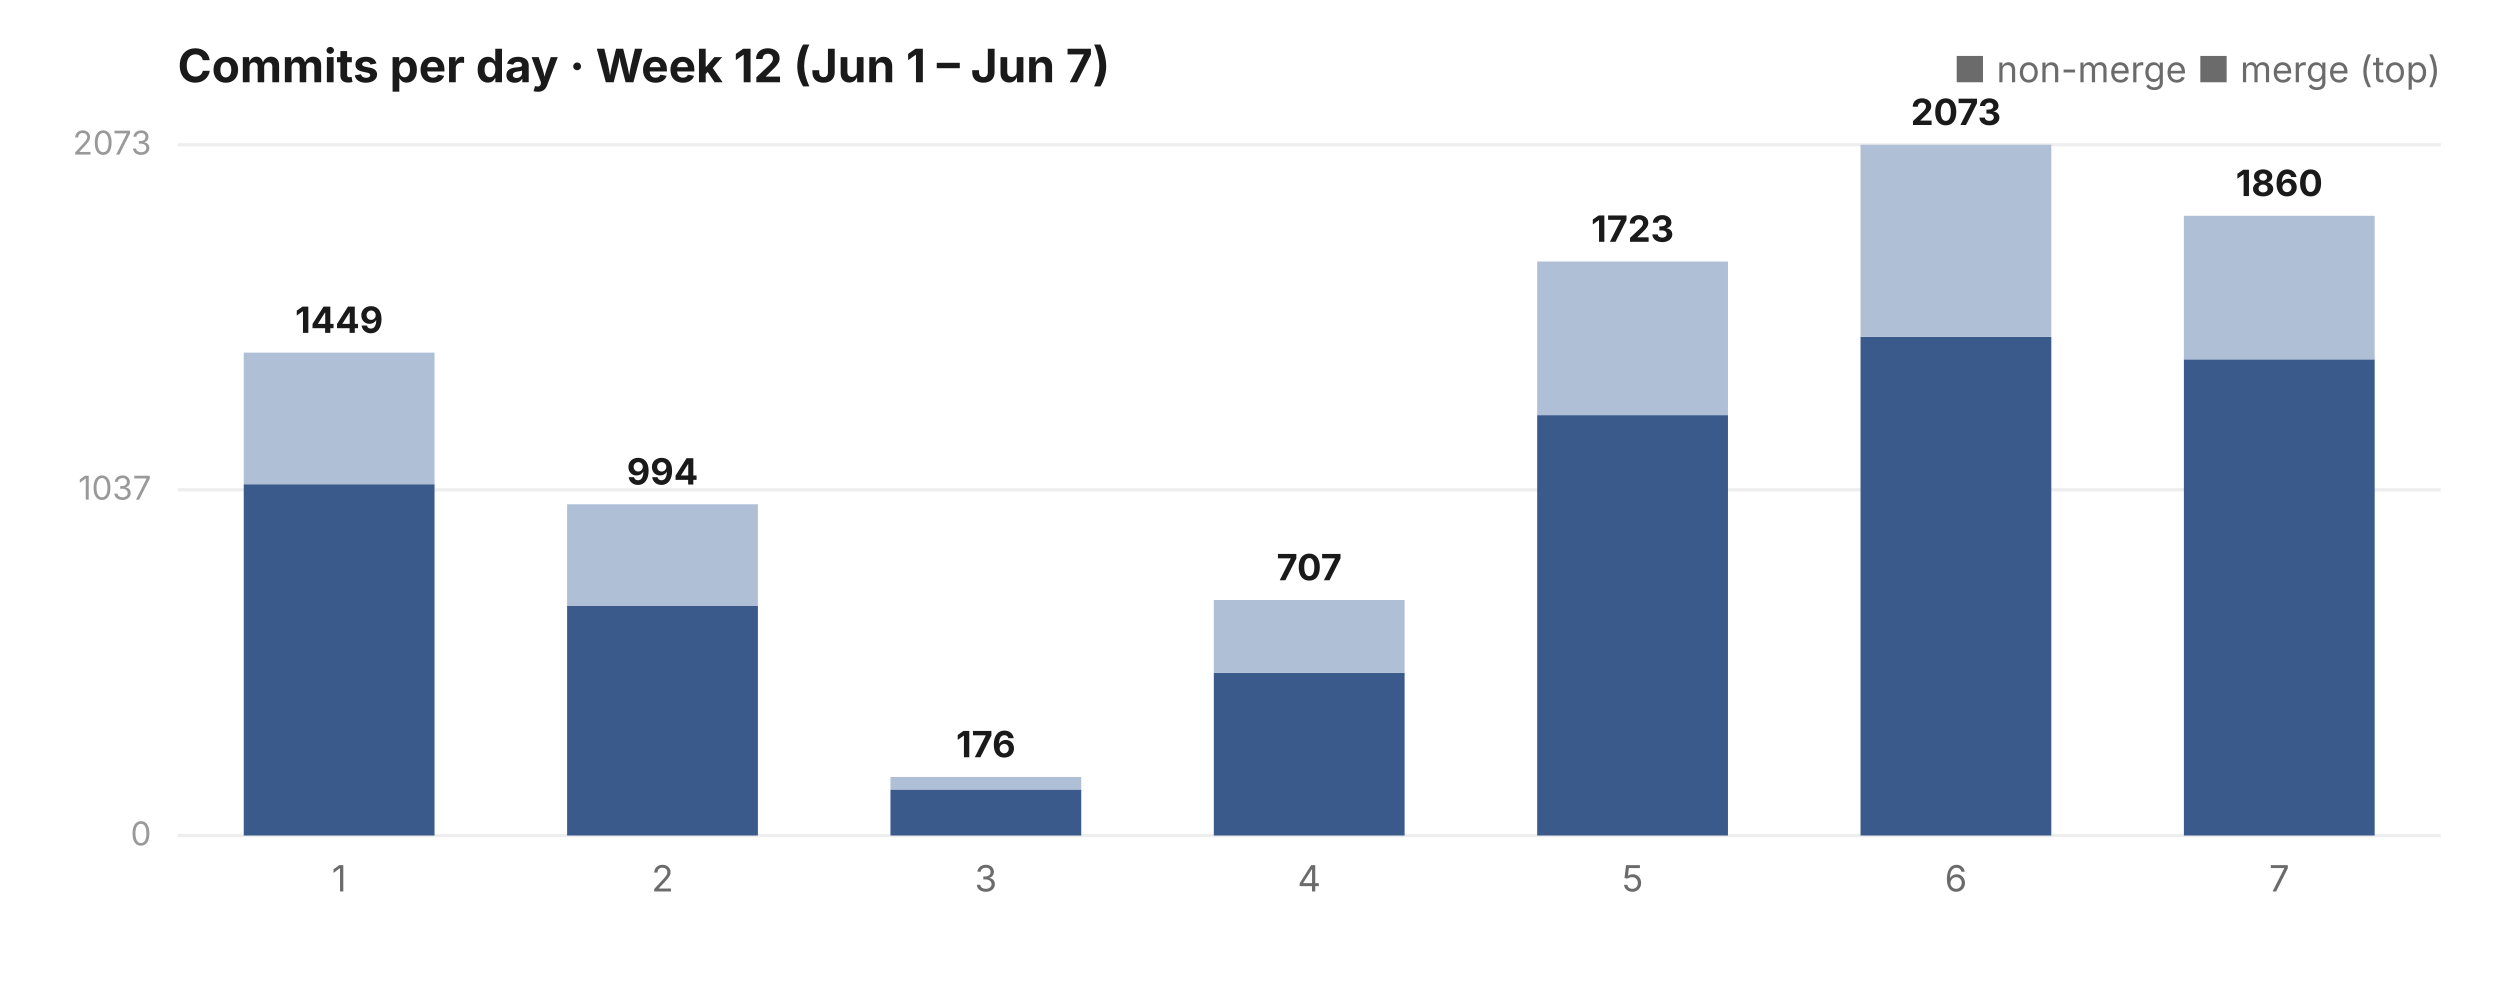
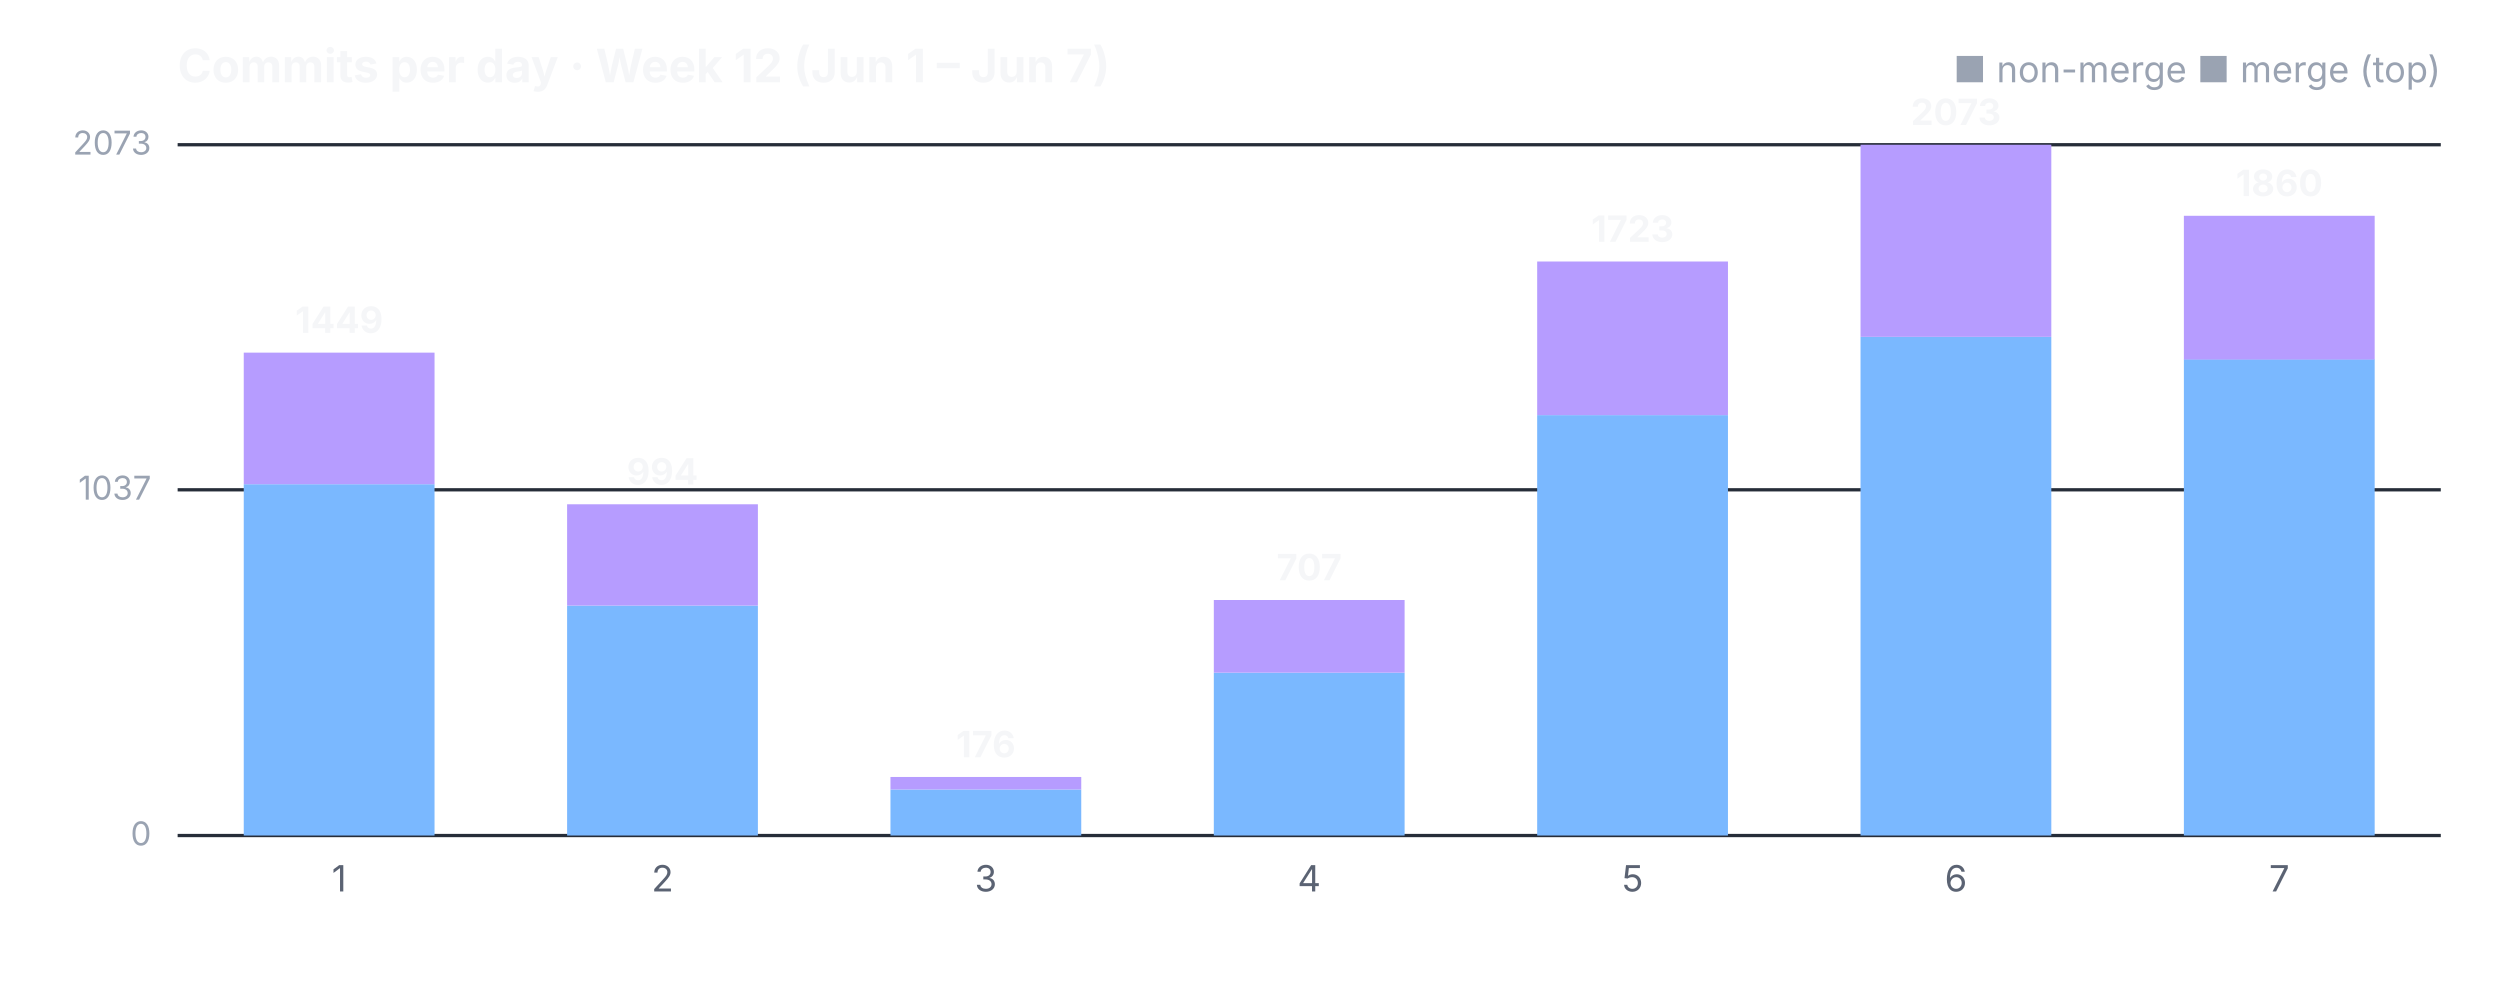
- <svg xmlns="http://www.w3.org/2000/svg" viewBox="0 0 760 300" width="760" height="300" style="max-width:100%;height:auto;font-family:-apple-system,Segoe UI,sans-serif;background:#fff;border:1px solid #e7e7e4;border-radius:8px">
-   <text x="54" y="25" font-size="14" font-weight="700" fill="#1a1a1a">Commits per day · Week 12 (Jun 1 – Jun 7)</text>
-   <text x="742" y="25" font-size="11" fill="#6b6b6b" text-anchor="end">■ non-merge ■ merge (top)</text>
-   <line x1="54" y1="254.0" x2="742" y2="254.0" stroke="#eee" />
-   <text x="46" y="257.0" font-size="10" fill="#999" text-anchor="end">0</text>
-   <line x1="54" y1="148.9" x2="742" y2="148.9" stroke="#eee" />
-   <text x="46" y="151.9" font-size="10" fill="#999" text-anchor="end">1037</text>
-   <line x1="54" y1="44.0" x2="742" y2="44.0" stroke="#eee" />
-   <text x="46" y="47.0" font-size="10" fill="#999" text-anchor="end">2073</text>
-   <rect x="74.1" y="147.2" width="58.0" height="106.8" fill="#3a5a8c" />
-   <rect x="74.1" y="107.2" width="58.0" height="40.0" fill="#aebfd6" />
-   <text x="103.1" y="271.0" font-size="11" fill="#6b6b6b" text-anchor="middle">1</text>
-   <text x="103.1" y="101.2" font-size="11" fill="#1a1a1a" text-anchor="middle" font-weight="700">1449</text>
-   <rect x="172.4" y="184.1" width="58.0" height="69.9" fill="#3a5a8c" />
-   <rect x="172.4" y="153.3" width="58.0" height="30.8" fill="#aebfd6" />
-   <text x="201.4" y="271.0" font-size="11" fill="#6b6b6b" text-anchor="middle">2</text>
-   <text x="201.4" y="147.3" font-size="11" fill="#1a1a1a" text-anchor="middle" font-weight="700">994</text>
-   <rect x="270.7" y="240.0" width="58.0" height="14.0" fill="#3a5a8c" />
-   <rect x="270.7" y="236.2" width="58.0" height="3.8" fill="#aebfd6" />
-   <text x="299.7" y="271.0" font-size="11" fill="#6b6b6b" text-anchor="middle">3</text>
-   <text x="299.7" y="230.2" font-size="11" fill="#1a1a1a" text-anchor="middle" font-weight="700">176</text>
-   <rect x="369.0" y="204.5" width="58.0" height="49.5" fill="#3a5a8c" />
-   <rect x="369.0" y="182.4" width="58.0" height="22.1" fill="#aebfd6" />
-   <text x="398.0" y="271.0" font-size="11" fill="#6b6b6b" text-anchor="middle">4</text>
-   <text x="398.0" y="176.4" font-size="11" fill="#1a1a1a" text-anchor="middle" font-weight="700">707</text>
-   <rect x="467.3" y="126.2" width="58.0" height="127.8" fill="#3a5a8c" />
-   <rect x="467.3" y="79.5" width="58.0" height="46.7" fill="#aebfd6" />
-   <text x="496.3" y="271.0" font-size="11" fill="#6b6b6b" text-anchor="middle">5</text>
-   <text x="496.3" y="73.5" font-size="11" fill="#1a1a1a" text-anchor="middle" font-weight="700">1723</text>
-   <rect x="565.6" y="102.4" width="58.0" height="151.6" fill="#3a5a8c" />
-   <rect x="565.6" y="44.0" width="58.0" height="58.4" fill="#aebfd6" />
-   <text x="594.6" y="271.0" font-size="11" fill="#6b6b6b" text-anchor="middle">6</text>
-   <text x="594.6" y="38.0" font-size="11" fill="#1a1a1a" text-anchor="middle" font-weight="700">2073</text>
-   <rect x="663.9" y="109.2" width="58.0" height="144.8" fill="#3a5a8c" />
-   <rect x="663.9" y="65.6" width="58.0" height="43.7" fill="#aebfd6" />
-   <text x="692.9" y="271.0" font-size="11" fill="#6b6b6b" text-anchor="middle">7</text>
-   <text x="692.9" y="59.6" font-size="11" fill="#1a1a1a" text-anchor="middle" font-weight="700">1860</text>
+ <svg xmlns="http://www.w3.org/2000/svg" viewBox="0 0 760 300" width="760" height="300" style="max-width:100%;height:auto;font-family:-apple-system,Segoe UI,sans-serif;background:#101319;border:1px solid #36404f;border-radius:8px">
+   <text x="54" y="25" font-size="14" font-weight="700" fill="#f5f6f8">Commits per day · Week 12 (Jun 1 – Jun 7)</text>
+   <text x="742" y="25" font-size="11" fill="#9aa3b2" text-anchor="end">■ non-merge ■ merge (top)</text>
+   <line x1="54" y1="254.0" x2="742" y2="254.0" stroke="#262d39" />
+   <text x="46" y="257.0" font-size="10" fill="#9aa3b2" text-anchor="end">0</text>
+   <line x1="54" y1="148.9" x2="742" y2="148.9" stroke="#262d39" />
+   <text x="46" y="151.9" font-size="10" fill="#9aa3b2" text-anchor="end">1037</text>
+   <line x1="54" y1="44.0" x2="742" y2="44.0" stroke="#262d39" />
+   <text x="46" y="47.0" font-size="10" fill="#9aa3b2" text-anchor="end">2073</text>
+   <rect x="74.1" y="147.2" width="58.0" height="106.8" fill="#7ab8ff" />
+   <rect x="74.1" y="107.2" width="58.0" height="40.0" fill="#b69cff" />
+   <text x="103.1" y="271.0" font-size="11" fill="#5b6373" text-anchor="middle">1</text>
+   <text x="103.1" y="101.2" font-size="11" fill="#f5f6f8" text-anchor="middle" font-weight="700">1449</text>
+   <rect x="172.4" y="184.1" width="58.0" height="69.9" fill="#7ab8ff" />
+   <rect x="172.4" y="153.3" width="58.0" height="30.8" fill="#b69cff" />
+   <text x="201.4" y="271.0" font-size="11" fill="#5b6373" text-anchor="middle">2</text>
+   <text x="201.4" y="147.3" font-size="11" fill="#f5f6f8" text-anchor="middle" font-weight="700">994</text>
+   <rect x="270.7" y="240.0" width="58.0" height="14.0" fill="#7ab8ff" />
+   <rect x="270.7" y="236.2" width="58.0" height="3.8" fill="#b69cff" />
+   <text x="299.7" y="271.0" font-size="11" fill="#5b6373" text-anchor="middle">3</text>
+   <text x="299.7" y="230.2" font-size="11" fill="#f5f6f8" text-anchor="middle" font-weight="700">176</text>
+   <rect x="369.0" y="204.5" width="58.0" height="49.5" fill="#7ab8ff" />
+   <rect x="369.0" y="182.4" width="58.0" height="22.1" fill="#b69cff" />
+   <text x="398.0" y="271.0" font-size="11" fill="#5b6373" text-anchor="middle">4</text>
+   <text x="398.0" y="176.4" font-size="11" fill="#f5f6f8" text-anchor="middle" font-weight="700">707</text>
+   <rect x="467.3" y="126.2" width="58.0" height="127.8" fill="#7ab8ff" />
+   <rect x="467.3" y="79.5" width="58.0" height="46.7" fill="#b69cff" />
+   <text x="496.3" y="271.0" font-size="11" fill="#5b6373" text-anchor="middle">5</text>
+   <text x="496.3" y="73.5" font-size="11" fill="#f5f6f8" text-anchor="middle" font-weight="700">1723</text>
+   <rect x="565.6" y="102.4" width="58.0" height="151.6" fill="#7ab8ff" />
+   <rect x="565.6" y="44.0" width="58.0" height="58.4" fill="#b69cff" />
+   <text x="594.6" y="271.0" font-size="11" fill="#5b6373" text-anchor="middle">6</text>
+   <text x="594.6" y="38.0" font-size="11" fill="#f5f6f8" text-anchor="middle" font-weight="700">2073</text>
+   <rect x="663.9" y="109.2" width="58.0" height="144.8" fill="#7ab8ff" />
+   <rect x="663.9" y="65.6" width="58.0" height="43.7" fill="#b69cff" />
+   <text x="692.9" y="271.0" font-size="11" fill="#5b6373" text-anchor="middle">7</text>
+   <text x="692.9" y="59.6" font-size="11" fill="#f5f6f8" text-anchor="middle" font-weight="700">1860</text>
</svg>
